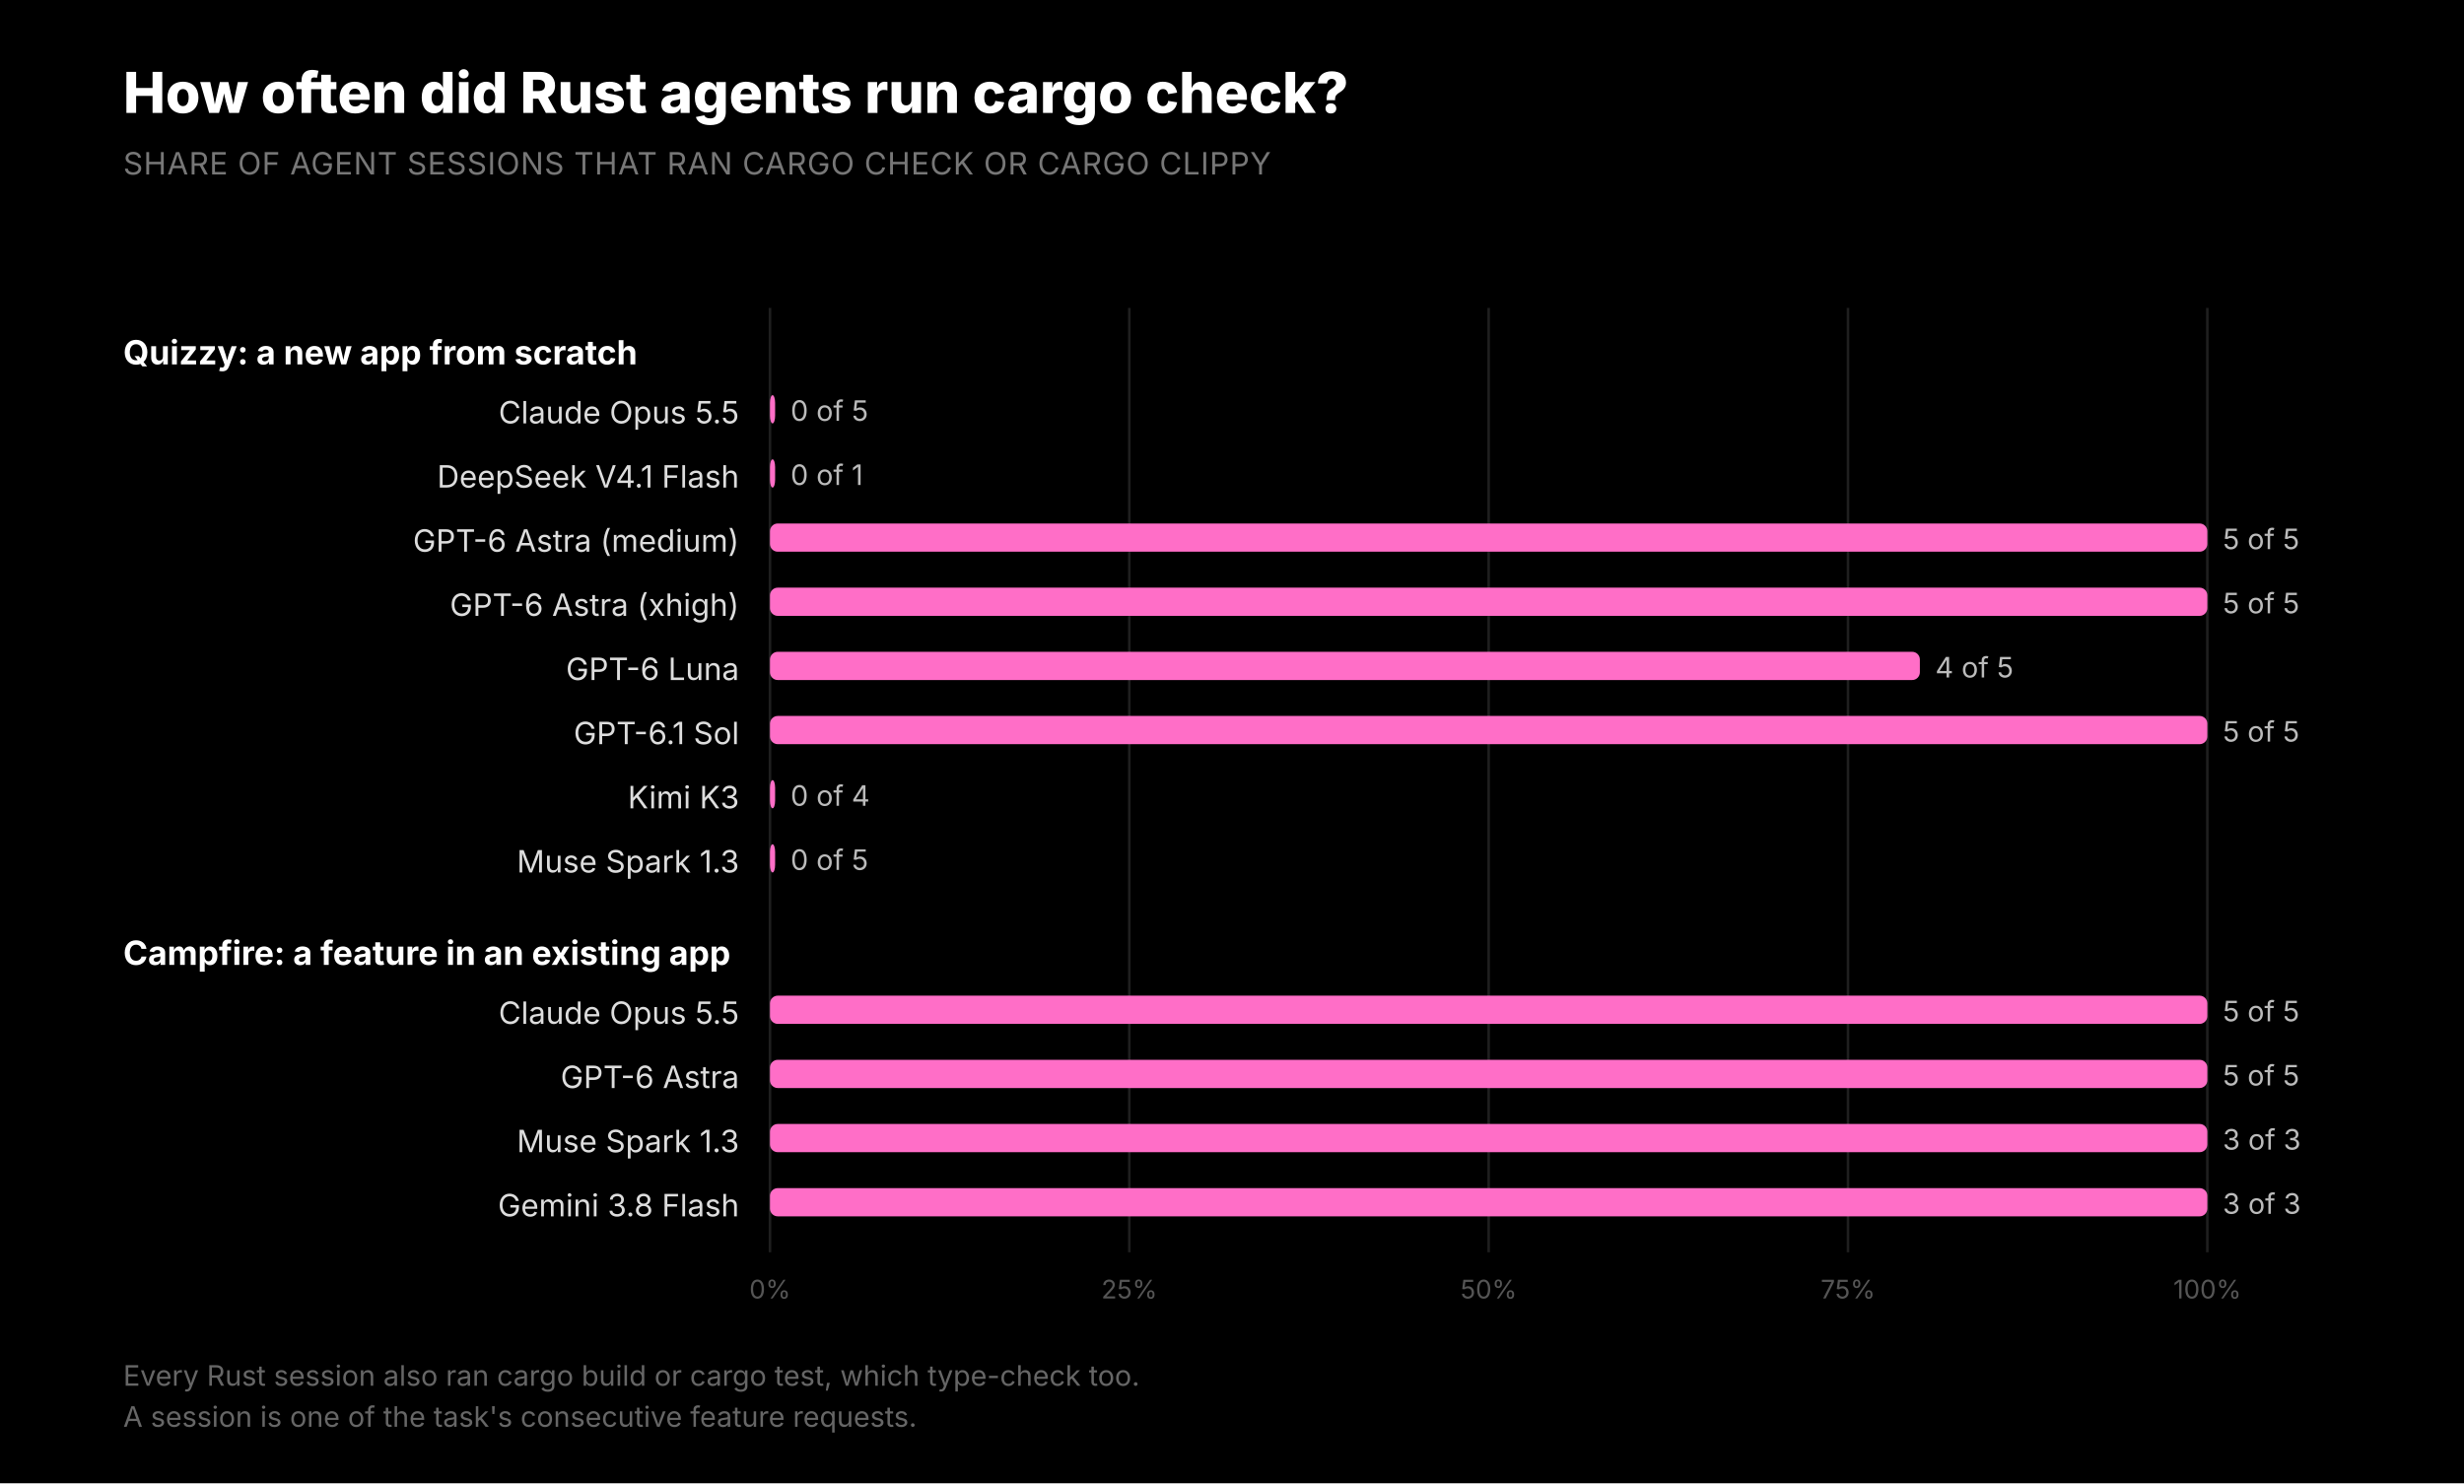
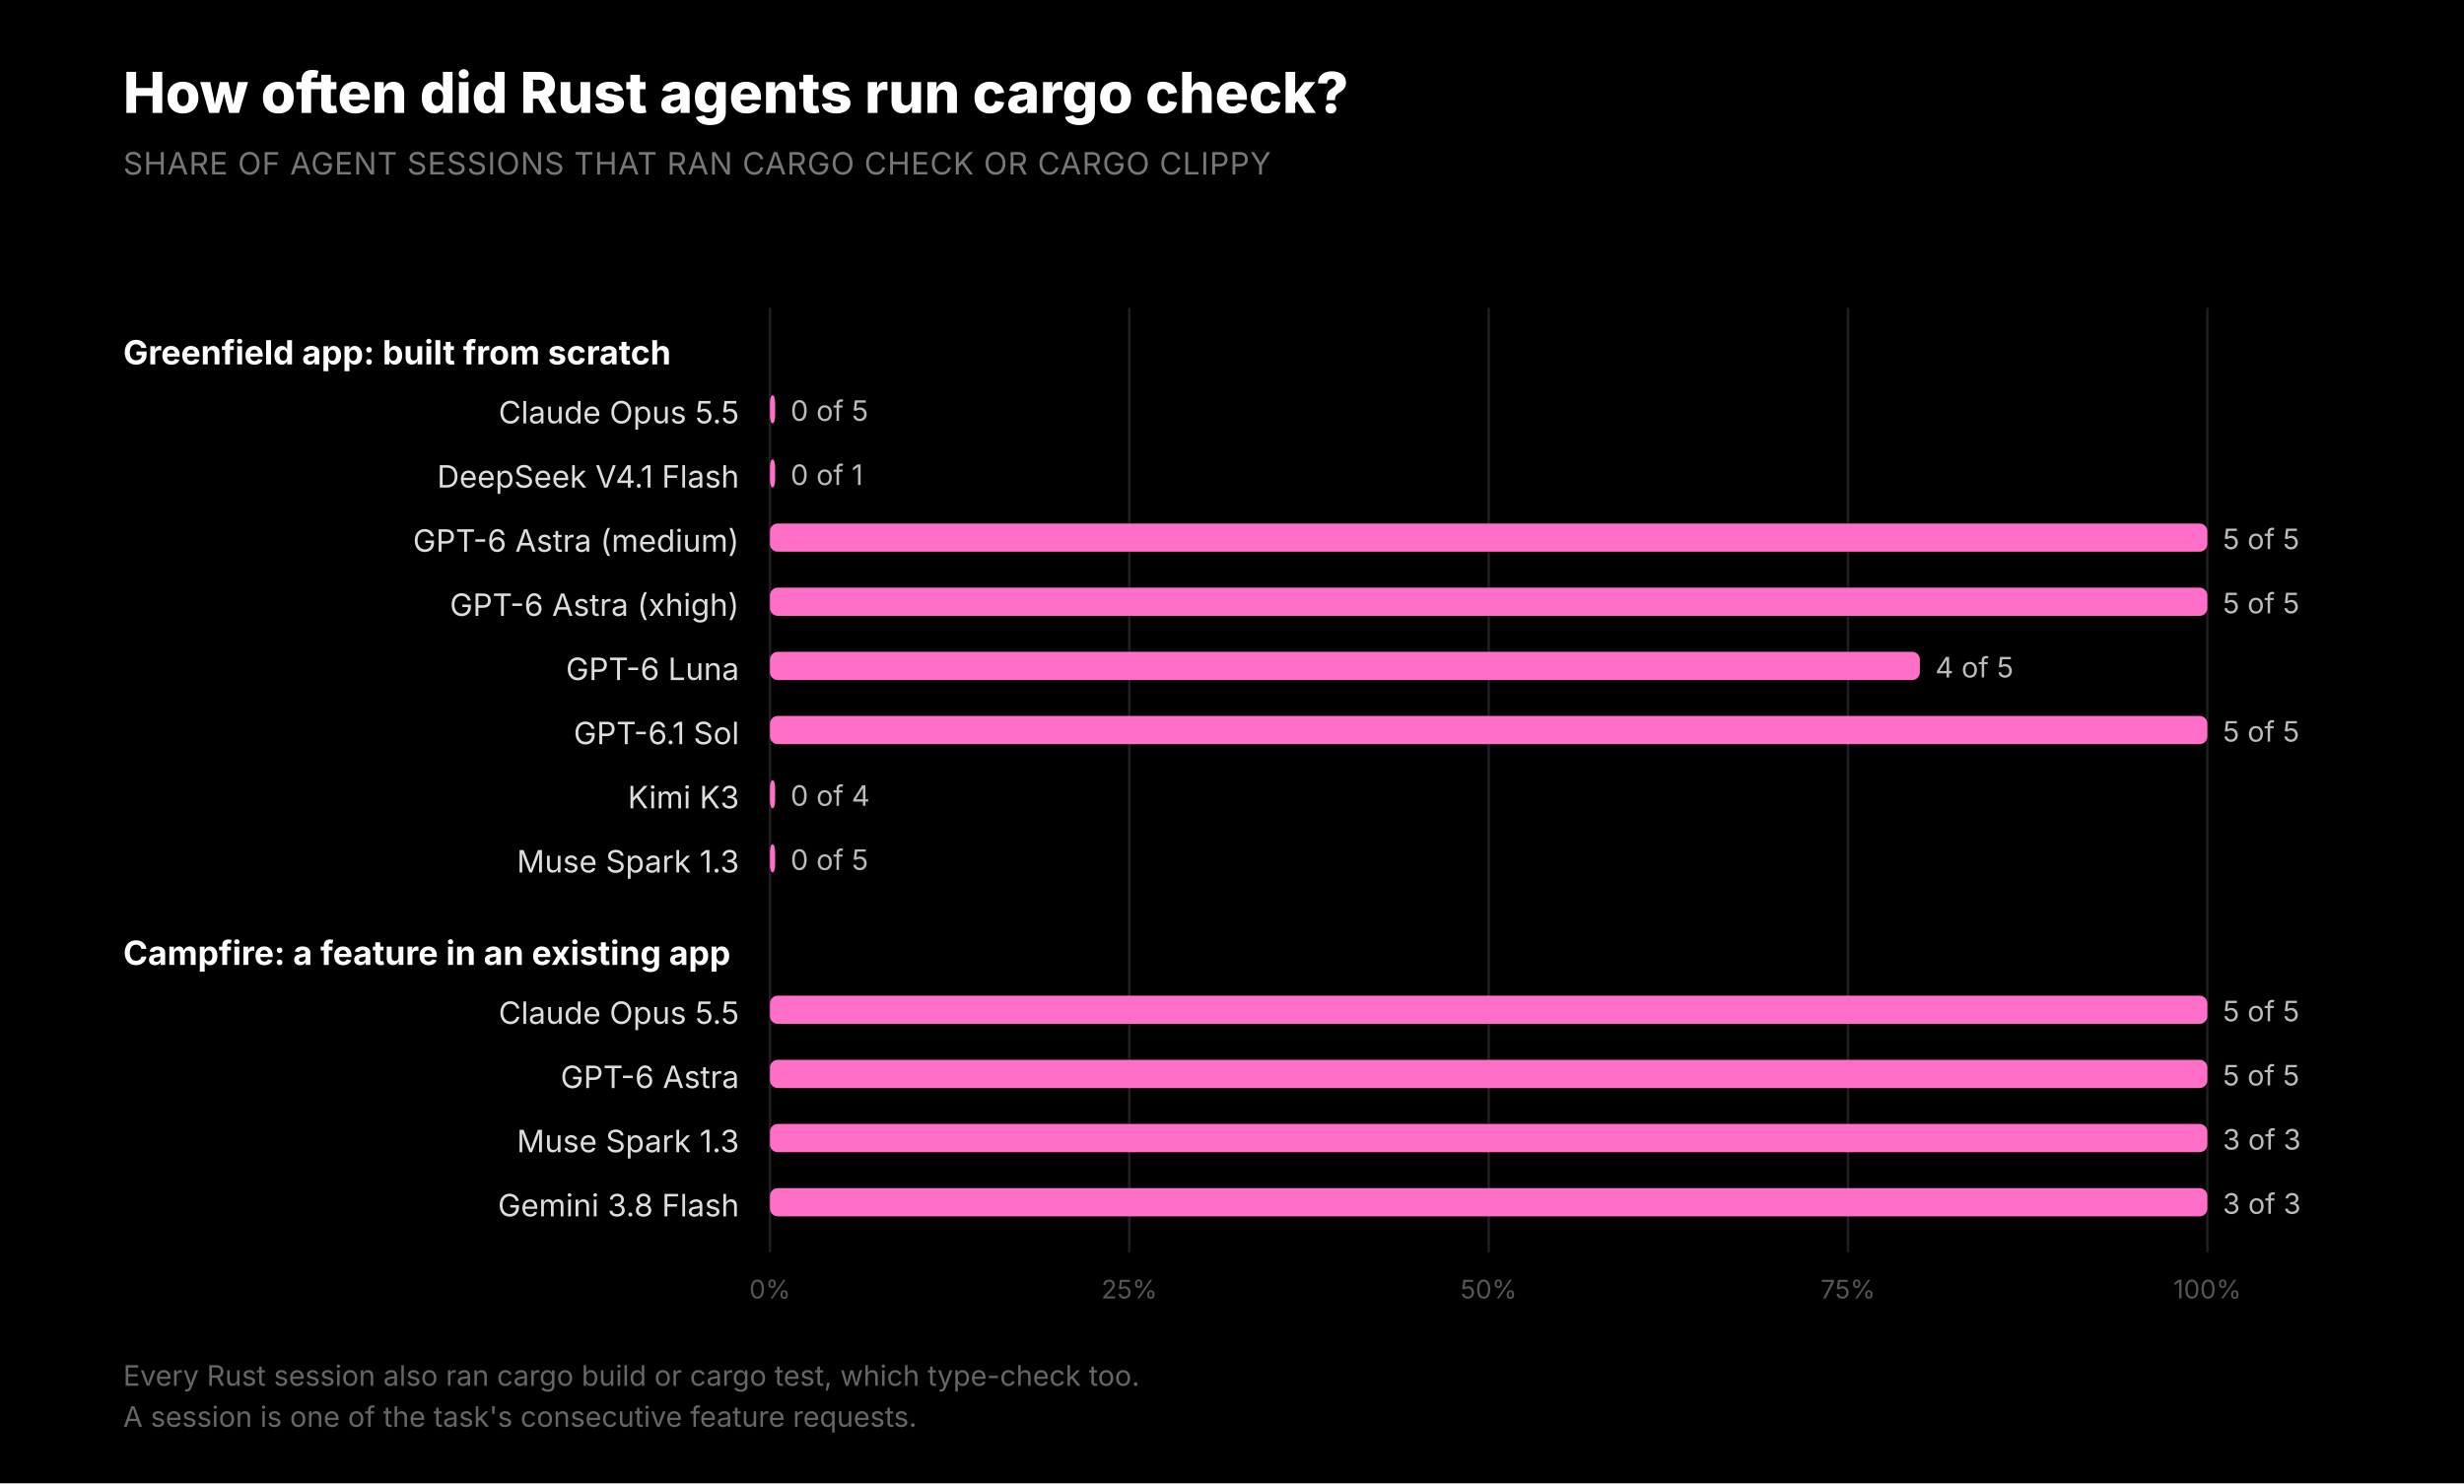
<svg xmlns="http://www.w3.org/2000/svg" viewBox="0 0 960 578" font-family="'Martian Grotesk', 'Inter', Arial, sans-serif">
  <rect width="960" height="578" fill="#000000" />
  <text x="48" y="44" fill="#ffffff" font-size="22" font-weight="800" font-stretch="125%">How often did Rust agents run cargo check?</text>
  <text x="48" y="68" fill="#777777" font-size="12" font-stretch="75%" letter-spacing="0.02em">SHARE OF AGENT SESSIONS THAT RAN CARGO CHECK OR CARGO CLIPPY</text>
  <line x1="300.0" y1="120" x2="300.0" y2="488" stroke="#1f1f1f" stroke-width="1" />
  <text x="300.0" y="506" fill="#555555" font-size="10" text-anchor="middle" font-stretch="75%">0%</text>
  <line x1="440.0" y1="120" x2="440.0" y2="488" stroke="#1f1f1f" stroke-width="1" />
  <text x="440.0" y="506" fill="#555555" font-size="10" text-anchor="middle" font-stretch="75%">25%</text>
  <line x1="580.0" y1="120" x2="580.0" y2="488" stroke="#1f1f1f" stroke-width="1" />
  <text x="580.0" y="506" fill="#555555" font-size="10" text-anchor="middle" font-stretch="75%">50%</text>
  <line x1="720.0" y1="120" x2="720.0" y2="488" stroke="#1f1f1f" stroke-width="1" />
  <text x="720.0" y="506" fill="#555555" font-size="10" text-anchor="middle" font-stretch="75%">75%</text>
  <line x1="860.0" y1="120" x2="860.0" y2="488" stroke="#1f1f1f" stroke-width="1" />
  <text x="860.0" y="506" fill="#555555" font-size="10" text-anchor="middle" font-stretch="75%">100%</text>
-   <text x="48" y="142" fill="#ffffff" font-size="13" font-weight="700" font-stretch="100%">Quizzy: a new app from scratch</text>
-   <text x="288" y="165" fill="#dddddd" font-size="12" text-anchor="end" font-stretch="75%">Claude Opus 5.5</text>
+   <text x="48" y="142" fill="#ffffff" font-size="13" font-weight="700" font-stretch="100%">Greenfield app: built from scratch</text>
+   <text x="288" y="165" fill="#dddddd" font-size="12" font-weight="400" text-anchor="end" font-stretch="75%">Claude Opus 5.5</text>
  <rect x="300" y="154" width="2" height="11" rx="3" fill="#ff6ec7" />
  <text x="308" y="164" fill="#bbbbbb" font-size="11" font-stretch="75%">0 of 5</text>
-   <text x="288" y="190" fill="#dddddd" font-size="12" text-anchor="end" font-stretch="75%">DeepSeek V4.1 Flash</text>
+   <text x="288" y="190" fill="#dddddd" font-size="12" font-weight="400" text-anchor="end" font-stretch="75%">DeepSeek V4.1 Flash</text>
  <rect x="300" y="179" width="2" height="11" rx="3" fill="#ff6ec7" />
  <text x="308" y="189" fill="#bbbbbb" font-size="11" font-stretch="75%">0 of 1</text>
-   <text x="288" y="215" fill="#dddddd" font-size="12" text-anchor="end" font-stretch="75%">GPT-6 Astra (medium)</text>
+   <text x="288" y="215" fill="#dddddd" font-size="12" font-weight="400" text-anchor="end" font-stretch="75%">GPT-6 Astra (medium)</text>
  <rect x="300" y="204" width="560.0" height="11" rx="3" fill="#ff6ec7" />
  <text x="866.0" y="214" fill="#bbbbbb" font-size="11" font-stretch="75%">5 of 5</text>
-   <text x="288" y="240" fill="#dddddd" font-size="12" text-anchor="end" font-stretch="75%">GPT-6 Astra (xhigh)</text>
+   <text x="288" y="240" fill="#dddddd" font-size="12" font-weight="400" text-anchor="end" font-stretch="75%">GPT-6 Astra (xhigh)</text>
  <rect x="300" y="229" width="560.0" height="11" rx="3" fill="#ff6ec7" />
  <text x="866.0" y="239" fill="#bbbbbb" font-size="11" font-stretch="75%">5 of 5</text>
-   <text x="288" y="265" fill="#dddddd" font-size="12" text-anchor="end" font-stretch="75%">GPT-6 Luna</text>
+   <text x="288" y="265" fill="#dddddd" font-size="12" font-weight="400" text-anchor="end" font-stretch="75%">GPT-6 Luna</text>
  <rect x="300" y="254" width="448.0" height="11" rx="3" fill="#ff6ec7" />
  <text x="754.0" y="264" fill="#bbbbbb" font-size="11" font-stretch="75%">4 of 5</text>
-   <text x="288" y="290" fill="#dddddd" font-size="12" text-anchor="end" font-stretch="75%">GPT-6.1 Sol</text>
+   <text x="288" y="290" fill="#dddddd" font-size="12" font-weight="400" text-anchor="end" font-stretch="75%">GPT-6.1 Sol</text>
  <rect x="300" y="279" width="560.0" height="11" rx="3" fill="#ff6ec7" />
  <text x="866.0" y="289" fill="#bbbbbb" font-size="11" font-stretch="75%">5 of 5</text>
-   <text x="288" y="315" fill="#dddddd" font-size="12" text-anchor="end" font-stretch="75%">Kimi K3</text>
+   <text x="288" y="315" fill="#dddddd" font-size="12" font-weight="400" text-anchor="end" font-stretch="75%">Kimi K3</text>
  <rect x="300" y="304" width="2" height="11" rx="3" fill="#ff6ec7" />
  <text x="308" y="314" fill="#bbbbbb" font-size="11" font-stretch="75%">0 of 4</text>
-   <text x="288" y="340" fill="#dddddd" font-size="12" text-anchor="end" font-stretch="75%">Muse Spark 1.3</text>
+   <text x="288" y="340" fill="#dddddd" font-size="12" font-weight="400" text-anchor="end" font-stretch="75%">Muse Spark 1.3</text>
  <rect x="300" y="329" width="2" height="11" rx="3" fill="#ff6ec7" />
  <text x="308" y="339" fill="#bbbbbb" font-size="11" font-stretch="75%">0 of 5</text>
  <text x="48" y="376" fill="#ffffff" font-size="13" font-weight="700" font-stretch="100%">Campfire: a feature in an existing app</text>
-   <text x="288" y="399" fill="#dddddd" font-size="12" text-anchor="end" font-stretch="75%">Claude Opus 5.5</text>
+   <text x="288" y="399" fill="#dddddd" font-size="12" font-weight="400" text-anchor="end" font-stretch="75%">Claude Opus 5.5</text>
  <rect x="300" y="388" width="560.0" height="11" rx="3" fill="#ff6ec7" />
  <text x="866.0" y="398" fill="#bbbbbb" font-size="11" font-stretch="75%">5 of 5</text>
-   <text x="288" y="424" fill="#dddddd" font-size="12" text-anchor="end" font-stretch="75%">GPT-6 Astra</text>
+   <text x="288" y="424" fill="#dddddd" font-size="12" font-weight="400" text-anchor="end" font-stretch="75%">GPT-6 Astra</text>
  <rect x="300" y="413" width="560.0" height="11" rx="3" fill="#ff6ec7" />
  <text x="866.0" y="423" fill="#bbbbbb" font-size="11" font-stretch="75%">5 of 5</text>
-   <text x="288" y="449" fill="#dddddd" font-size="12" text-anchor="end" font-stretch="75%">Muse Spark 1.3</text>
+   <text x="288" y="449" fill="#dddddd" font-size="12" font-weight="400" text-anchor="end" font-stretch="75%">Muse Spark 1.3</text>
  <rect x="300" y="438" width="560.0" height="11" rx="3" fill="#ff6ec7" />
  <text x="866.0" y="448" fill="#bbbbbb" font-size="11" font-stretch="75%">3 of 3</text>
-   <text x="288" y="474" fill="#dddddd" font-size="12" text-anchor="end" font-stretch="75%">Gemini 3.8 Flash</text>
+   <text x="288" y="474" fill="#dddddd" font-size="12" font-weight="400" text-anchor="end" font-stretch="75%">Gemini 3.8 Flash</text>
  <rect x="300" y="463" width="560.0" height="11" rx="3" fill="#ff6ec7" />
  <text x="866.0" y="473" fill="#bbbbbb" font-size="11" font-stretch="75%">3 of 3</text>
  <text x="48" y="540" fill="#666666" font-size="11" font-stretch="75%">Every Rust session also ran cargo build or cargo test, which type-check too.</text>
  <text x="48" y="556" fill="#666666" font-size="11" font-stretch="75%">A session is one of the task's consecutive feature requests.</text>
</svg>
